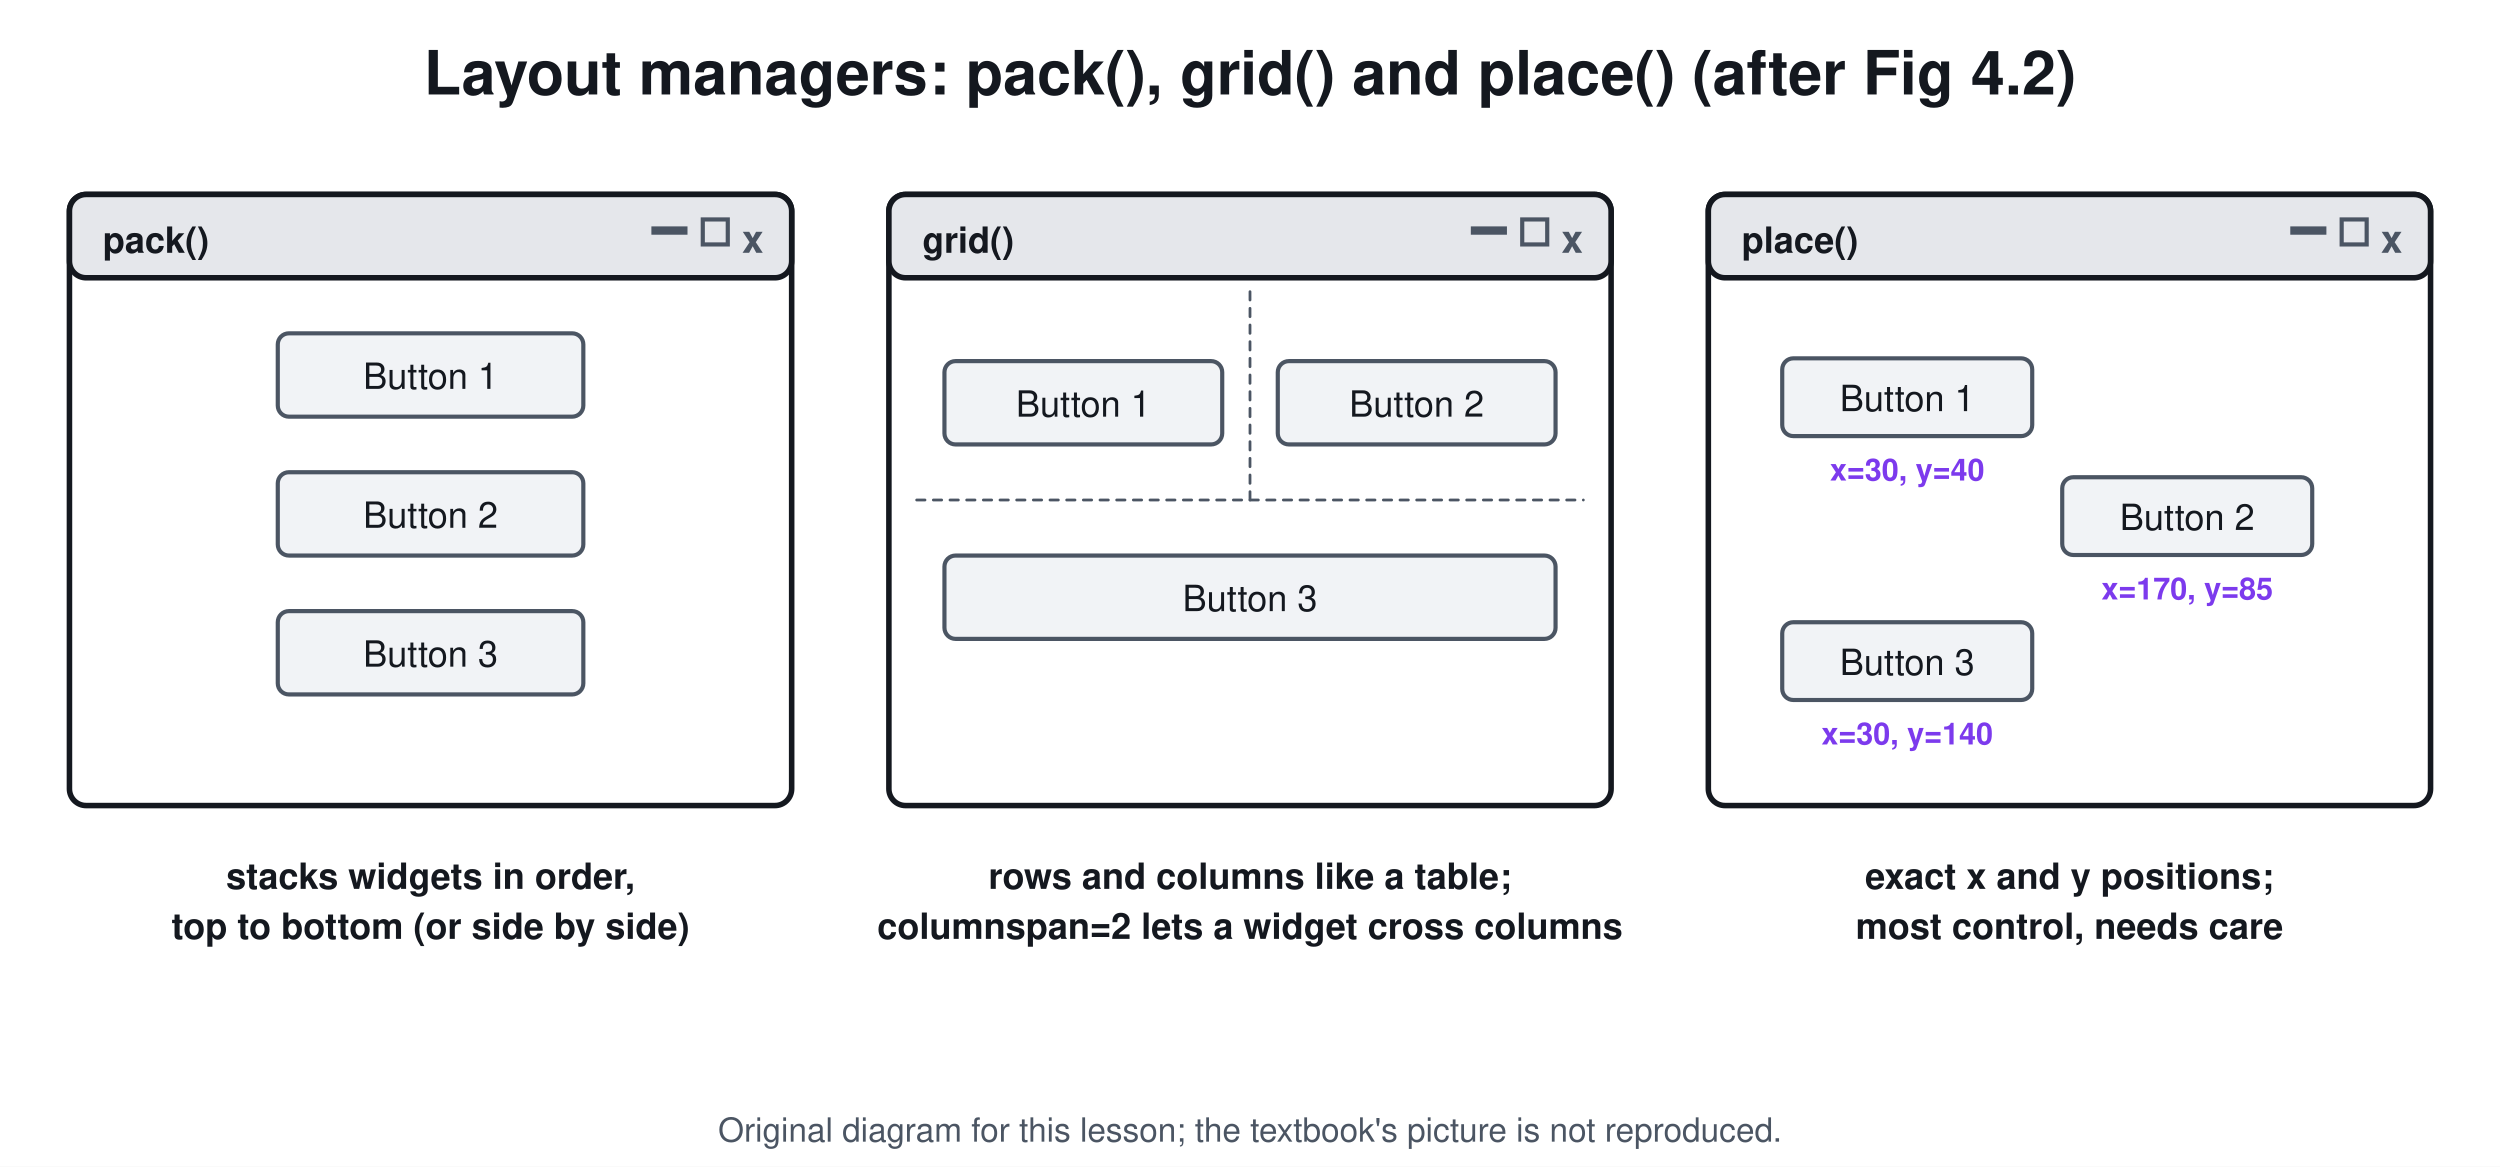
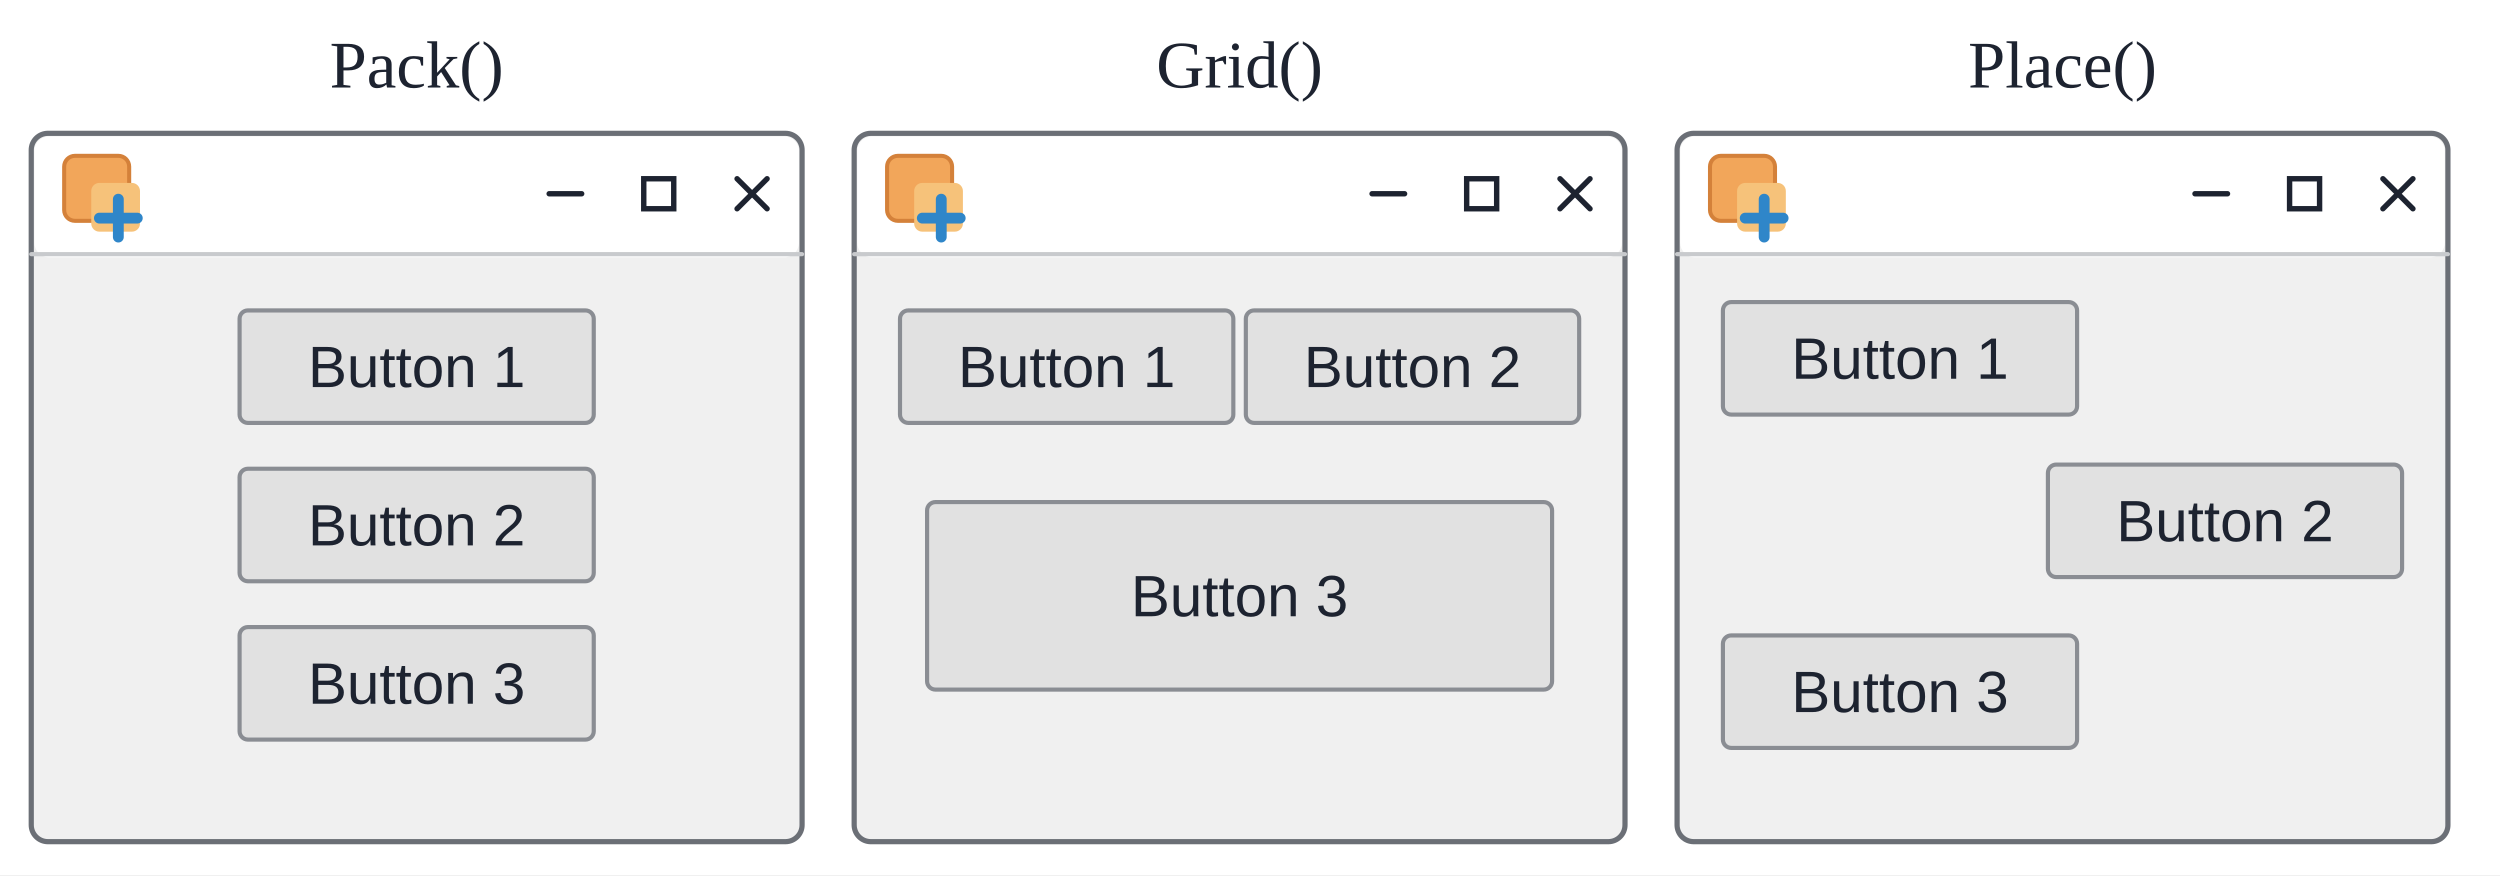
- <svg xmlns="http://www.w3.org/2000/svg" viewBox="0 0 900 420" font-family="Segoe UI, Helvetica, Arial, sans-serif">
-   <rect width="900" height="420" fill="#ffffff" />
-   <text x="450.0" y="34.0" font-size="22" fill="#14181f" text-anchor="middle" font-weight="700">Layout managers: pack(), grid() and place() (after Fig 4.2)</text>
-   <rect x="25.0" y="70.0" width="260.0" height="220.0" rx="6" stroke="#14181f" stroke-width="2" fill="#ffffff" />
-   <rect x="25.0" y="70.0" width="260.0" height="30.0" rx="6" stroke="#14181f" stroke-width="2" fill="#e5e7eb" />
-   <text x="37.0" y="91.0" font-size="13" fill="#14181f" text-anchor="start" font-weight="700">pack()</text>
-   <text x="271.0" y="91.0" font-size="14" fill="#4b5563" text-anchor="middle" font-weight="700">x</text>
-   <rect x="235.0" y="82.0" width="12.0" height="2.0" rx="0" stroke="#4b5563" stroke-width="1" fill="#4b5563" />
-   <rect x="253.0" y="79.0" width="9.0" height="9.0" rx="0" stroke="#4b5563" stroke-width="1.5" fill="none" />
-   <rect x="100.0" y="120.0" width="110.0" height="30.0" rx="4" stroke="#4b5563" stroke-width="1.5" fill="#f1f3f6" />
-   <text x="155.0" y="140.0" font-size="13" fill="#14181f" text-anchor="middle" font-weight="400">Button 1</text>
-   <rect x="100.0" y="170.0" width="110.0" height="30.0" rx="4" stroke="#4b5563" stroke-width="1.5" fill="#f1f3f6" />
-   <text x="155.0" y="190.0" font-size="13" fill="#14181f" text-anchor="middle" font-weight="400">Button 2</text>
-   <rect x="100.0" y="220.0" width="110.0" height="30.0" rx="4" stroke="#4b5563" stroke-width="1.5" fill="#f1f3f6" />
-   <text x="155.0" y="240.0" font-size="13" fill="#14181f" text-anchor="middle" font-weight="400">Button 3</text>
-   <rect x="320.0" y="70.0" width="260.0" height="220.0" rx="6" stroke="#14181f" stroke-width="2" fill="#ffffff" />
-   <rect x="320.0" y="70.0" width="260.0" height="30.0" rx="6" stroke="#14181f" stroke-width="2" fill="#e5e7eb" />
-   <text x="332.0" y="91.0" font-size="13" fill="#14181f" text-anchor="start" font-weight="700">grid()</text>
-   <text x="566.0" y="91.0" font-size="14" fill="#4b5563" text-anchor="middle" font-weight="700">x</text>
-   <rect x="530.0" y="82.0" width="12.0" height="2.0" rx="0" stroke="#4b5563" stroke-width="1" fill="#4b5563" />
-   <rect x="548.0" y="79.0" width="9.0" height="9.0" rx="0" stroke="#4b5563" stroke-width="1.5" fill="none" />
-   <rect x="340.0" y="130.0" width="100.0" height="30.0" rx="4" stroke="#4b5563" stroke-width="1.5" fill="#f1f3f6" />
-   <text x="390.0" y="150.0" font-size="13" fill="#14181f" text-anchor="middle" font-weight="400">Button 1</text>
-   <rect x="460.0" y="130.0" width="100.0" height="30.0" rx="4" stroke="#4b5563" stroke-width="1.5" fill="#f1f3f6" />
-   <text x="510.0" y="150.0" font-size="13" fill="#14181f" text-anchor="middle" font-weight="400">Button 2</text>
-   <rect x="340.0" y="200.0" width="220.0" height="30.0" rx="4" stroke="#4b5563" stroke-width="1.5" fill="#f1f3f6" />
-   <text x="450.0" y="220.0" font-size="13" fill="#14181f" text-anchor="middle" font-weight="400">Button 3</text>
-   <line x1="330.0" y1="180.0" x2="570.0" y2="180.0" stroke="#4b5563" stroke-width="1" stroke-linecap="round" stroke-dasharray="3 3" />
-   <line x1="450.0" y1="105.0" x2="450.0" y2="180.0" stroke="#4b5563" stroke-width="1" stroke-linecap="round" stroke-dasharray="3 3" />
-   <rect x="615.0" y="70.0" width="260.0" height="220.0" rx="6" stroke="#14181f" stroke-width="2" fill="#ffffff" />
-   <rect x="615.0" y="70.0" width="260.0" height="30.0" rx="6" stroke="#14181f" stroke-width="2" fill="#e5e7eb" />
-   <text x="627.0" y="91.0" font-size="13" fill="#14181f" text-anchor="start" font-weight="700">place()</text>
-   <text x="861.0" y="91.0" font-size="14" fill="#4b5563" text-anchor="middle" font-weight="700">x</text>
-   <rect x="825.0" y="82.0" width="12.0" height="2.0" rx="0" stroke="#4b5563" stroke-width="1" fill="#4b5563" />
-   <rect x="843.0" y="79.0" width="9.0" height="9.0" rx="0" stroke="#4b5563" stroke-width="1.5" fill="none" />
-   <rect x="641.6" y="129.0" width="90.0" height="28.0" rx="4" stroke="#4b5563" stroke-width="1.5" fill="#f1f3f6" />
-   <text x="686.6" y="148.0" font-size="13" fill="#14181f" text-anchor="middle" font-weight="400">Button 1</text>
-   <text x="686.6" y="173.0" font-size="11" fill="#7c3aed" text-anchor="middle" font-weight="700">x=30, y=40</text>
-   <rect x="742.4" y="171.8" width="90.0" height="28.0" rx="4" stroke="#4b5563" stroke-width="1.5" fill="#f1f3f6" />
-   <text x="787.4" y="190.8" font-size="13" fill="#14181f" text-anchor="middle" font-weight="400">Button 2</text>
-   <text x="787.4" y="215.8" font-size="11" fill="#7c3aed" text-anchor="middle" font-weight="700">x=170, y=85</text>
-   <rect x="641.6" y="224.0" width="90.0" height="28.0" rx="4" stroke="#4b5563" stroke-width="1.5" fill="#f1f3f6" />
-   <text x="686.6" y="243.0" font-size="13" fill="#14181f" text-anchor="middle" font-weight="400">Button 3</text>
-   <text x="686.6" y="268.0" font-size="11" fill="#7c3aed" text-anchor="middle" font-weight="700">x=30, y=140</text>
-   <text x="155.0" y="320.0" font-size="13" fill="#14181f" text-anchor="middle" font-weight="700">stacks widgets in order,</text>
-   <text x="155.0" y="338.0" font-size="13" fill="#14181f" text-anchor="middle" font-weight="700">top to bottom (or side by side)</text>
-   <text x="450.0" y="320.0" font-size="13" fill="#14181f" text-anchor="middle" font-weight="700">rows and columns like a table;</text>
-   <text x="450.0" y="338.0" font-size="13" fill="#14181f" text-anchor="middle" font-weight="700">columnspan=2 lets a widget cross columns</text>
-   <text x="745.0" y="320.0" font-size="13" fill="#14181f" text-anchor="middle" font-weight="700">exact x and y positions;</text>
-   <text x="745.0" y="338.0" font-size="13" fill="#14181f" text-anchor="middle" font-weight="700">most control, needs care</text>
-   <text x="450.0" y="411" font-size="12" fill="#4b5563" text-anchor="middle">Original diagram for this lesson; the textbook's picture is not reproduced.</text>
+ <svg xmlns="http://www.w3.org/2000/svg" viewBox="0 0 1200 420" font-family="Arial, Helvetica, sans-serif">
+   <rect width="1200" height="420" fill="#ffffff" />
+   <text x="200.0" y="42.0" font-size="32" fill="#1d2330" text-anchor="middle" font-family="Times New Roman, Times, serif">Pack()</text>
+   <rect x="15.0" y="64.0" width="370.0" height="340.0" rx="8" fill="#f0f0f0" stroke="#6b6f76" stroke-width="2.5" />
+   <rect x="16.5" y="65.5" width="367.0" height="58.0" rx="7" fill="#ffffff" stroke="none" stroke-width="0" />
+   <line x1="15.0" y1="122.0" x2="385.0" y2="122.0" stroke="#c8cacd" stroke-width="2" stroke-linecap="round" />
+   <g transform="translate(49.0 93.0) scale(1.3)">
+     <rect x="-14.0" y="-14.0" width="24.0" height="24.0" rx="4" fill="#f2a65a" stroke="#d4813a" stroke-width="1.5" />
+     <rect x="-4.0" y="-4.0" width="18.0" height="18.0" rx="3" fill="#f6c27a" stroke="none" stroke-width="0" />
+     <line x1="6.0" y1="2.0" x2="6.0" y2="16.0" stroke="#2f86c9" stroke-width="4" stroke-linecap="round" />
+     <line x1="-1.0" y1="9.0" x2="13.0" y2="9.0" stroke="#2f86c9" stroke-width="4" stroke-linecap="round" />
+   </g>
+   <line x1="353.8" y1="85.8" x2="368.2" y2="100.2" stroke="#1d2330" stroke-width="2.6" stroke-linecap="round" />
+   <line x1="353.8" y1="100.2" x2="368.2" y2="85.8" stroke="#1d2330" stroke-width="2.6" stroke-linecap="round" />
+   <rect x="309.0" y="85.8" width="14.4" height="14.4" rx="0" fill="none" stroke="#1d2330" stroke-width="2.6" />
+   <line x1="263.6" y1="93.0" x2="279.2" y2="93.0" stroke="#1d2330" stroke-width="2.6" stroke-linecap="round" />
+   <text x="595.0" y="42.0" font-size="32" fill="#1d2330" text-anchor="middle" font-family="Times New Roman, Times, serif">Grid()</text>
+   <rect x="410.0" y="64.0" width="370.0" height="340.0" rx="8" fill="#f0f0f0" stroke="#6b6f76" stroke-width="2.5" />
+   <rect x="411.5" y="65.5" width="367.0" height="58.0" rx="7" fill="#ffffff" stroke="none" stroke-width="0" />
+   <line x1="410.0" y1="122.0" x2="780.0" y2="122.0" stroke="#c8cacd" stroke-width="2" stroke-linecap="round" />
+   <g transform="translate(444.0 93.0) scale(1.3)">
+     <rect x="-14.0" y="-14.0" width="24.0" height="24.0" rx="4" fill="#f2a65a" stroke="#d4813a" stroke-width="1.5" />
+     <rect x="-4.0" y="-4.0" width="18.0" height="18.0" rx="3" fill="#f6c27a" stroke="none" stroke-width="0" />
+     <line x1="6.0" y1="2.0" x2="6.0" y2="16.0" stroke="#2f86c9" stroke-width="4" stroke-linecap="round" />
+     <line x1="-1.0" y1="9.0" x2="13.0" y2="9.0" stroke="#2f86c9" stroke-width="4" stroke-linecap="round" />
+   </g>
+   <line x1="748.8" y1="85.8" x2="763.2" y2="100.2" stroke="#1d2330" stroke-width="2.6" stroke-linecap="round" />
+   <line x1="748.8" y1="100.2" x2="763.2" y2="85.8" stroke="#1d2330" stroke-width="2.6" stroke-linecap="round" />
+   <rect x="704.0" y="85.8" width="14.4" height="14.4" rx="0" fill="none" stroke="#1d2330" stroke-width="2.6" />
+   <line x1="658.6" y1="93.0" x2="674.2" y2="93.0" stroke="#1d2330" stroke-width="2.6" stroke-linecap="round" />
+   <text x="990.0" y="42.0" font-size="32" fill="#1d2330" text-anchor="middle" font-family="Times New Roman, Times, serif">Place()</text>
+   <rect x="805.0" y="64.0" width="370.0" height="340.0" rx="8" fill="#f0f0f0" stroke="#6b6f76" stroke-width="2.5" />
+   <rect x="806.5" y="65.5" width="367.0" height="58.0" rx="7" fill="#ffffff" stroke="none" stroke-width="0" />
+   <line x1="805.0" y1="122.0" x2="1175.0" y2="122.0" stroke="#c8cacd" stroke-width="2" stroke-linecap="round" />
+   <g transform="translate(839.0 93.0) scale(1.3)">
+     <rect x="-14.0" y="-14.0" width="24.0" height="24.0" rx="4" fill="#f2a65a" stroke="#d4813a" stroke-width="1.5" />
+     <rect x="-4.0" y="-4.0" width="18.0" height="18.0" rx="3" fill="#f6c27a" stroke="none" stroke-width="0" />
+     <line x1="6.0" y1="2.0" x2="6.0" y2="16.0" stroke="#2f86c9" stroke-width="4" stroke-linecap="round" />
+     <line x1="-1.0" y1="9.0" x2="13.0" y2="9.0" stroke="#2f86c9" stroke-width="4" stroke-linecap="round" />
+   </g>
+   <line x1="1143.8" y1="85.8" x2="1158.2" y2="100.2" stroke="#1d2330" stroke-width="2.6" stroke-linecap="round" />
+   <line x1="1143.8" y1="100.2" x2="1158.2" y2="85.8" stroke="#1d2330" stroke-width="2.6" stroke-linecap="round" />
+   <rect x="1099.0" y="85.8" width="14.4" height="14.4" rx="0" fill="none" stroke="#1d2330" stroke-width="2.6" />
+   <line x1="1053.6" y1="93.0" x2="1069.2" y2="93.0" stroke="#1d2330" stroke-width="2.6" stroke-linecap="round" />
+   <rect x="115.0" y="149.0" width="170.0" height="54.0" rx="4" fill="#e1e1e1" stroke="#8a8d93" stroke-width="2" />
+   <text x="200.0" y="185.8" font-size="28" fill="#1d2330" text-anchor="middle" font-family="Segoe UI, Arial, sans-serif">Button 1</text>
+   <rect x="115.0" y="225.0" width="170.0" height="54.0" rx="4" fill="#e1e1e1" stroke="#8a8d93" stroke-width="2" />
+   <text x="200.0" y="261.8" font-size="28" fill="#1d2330" text-anchor="middle" font-family="Segoe UI, Arial, sans-serif">Button 2</text>
+   <rect x="115.0" y="301.0" width="170.0" height="54.0" rx="4" fill="#e1e1e1" stroke="#8a8d93" stroke-width="2" />
+   <text x="200.0" y="337.8" font-size="28" fill="#1d2330" text-anchor="middle" font-family="Segoe UI, Arial, sans-serif">Button 3</text>
+   <rect x="432.0" y="149.0" width="160.0" height="54.0" rx="4" fill="#e1e1e1" stroke="#8a8d93" stroke-width="2" />
+   <text x="512.0" y="185.8" font-size="28" fill="#1d2330" text-anchor="middle" font-family="Segoe UI, Arial, sans-serif">Button 1</text>
+   <rect x="598.0" y="149.0" width="160.0" height="54.0" rx="4" fill="#e1e1e1" stroke="#8a8d93" stroke-width="2" />
+   <text x="678.0" y="185.8" font-size="28" fill="#1d2330" text-anchor="middle" font-family="Segoe UI, Arial, sans-serif">Button 2</text>
+   <rect x="445.0" y="241.0" width="300.0" height="90.0" rx="4" fill="#e1e1e1" stroke="#8a8d93" stroke-width="2" />
+   <text x="595.0" y="295.8" font-size="28" fill="#1d2330" text-anchor="middle" font-family="Segoe UI, Arial, sans-serif">Button 3</text>
+   <rect x="827.0" y="145.0" width="170.0" height="54.0" rx="4" fill="#e1e1e1" stroke="#8a8d93" stroke-width="2" />
+   <text x="912.0" y="181.8" font-size="28" fill="#1d2330" text-anchor="middle" font-family="Segoe UI, Arial, sans-serif">Button 1</text>
+   <rect x="983.0" y="223.0" width="170.0" height="54.0" rx="4" fill="#e1e1e1" stroke="#8a8d93" stroke-width="2" />
+   <text x="1068.0" y="259.8" font-size="28" fill="#1d2330" text-anchor="middle" font-family="Segoe UI, Arial, sans-serif">Button 2</text>
+   <rect x="827.0" y="305.0" width="170.0" height="54.0" rx="4" fill="#e1e1e1" stroke="#8a8d93" stroke-width="2" />
+   <text x="912.0" y="341.8" font-size="28" fill="#1d2330" text-anchor="middle" font-family="Segoe UI, Arial, sans-serif">Button 3</text>
</svg>
